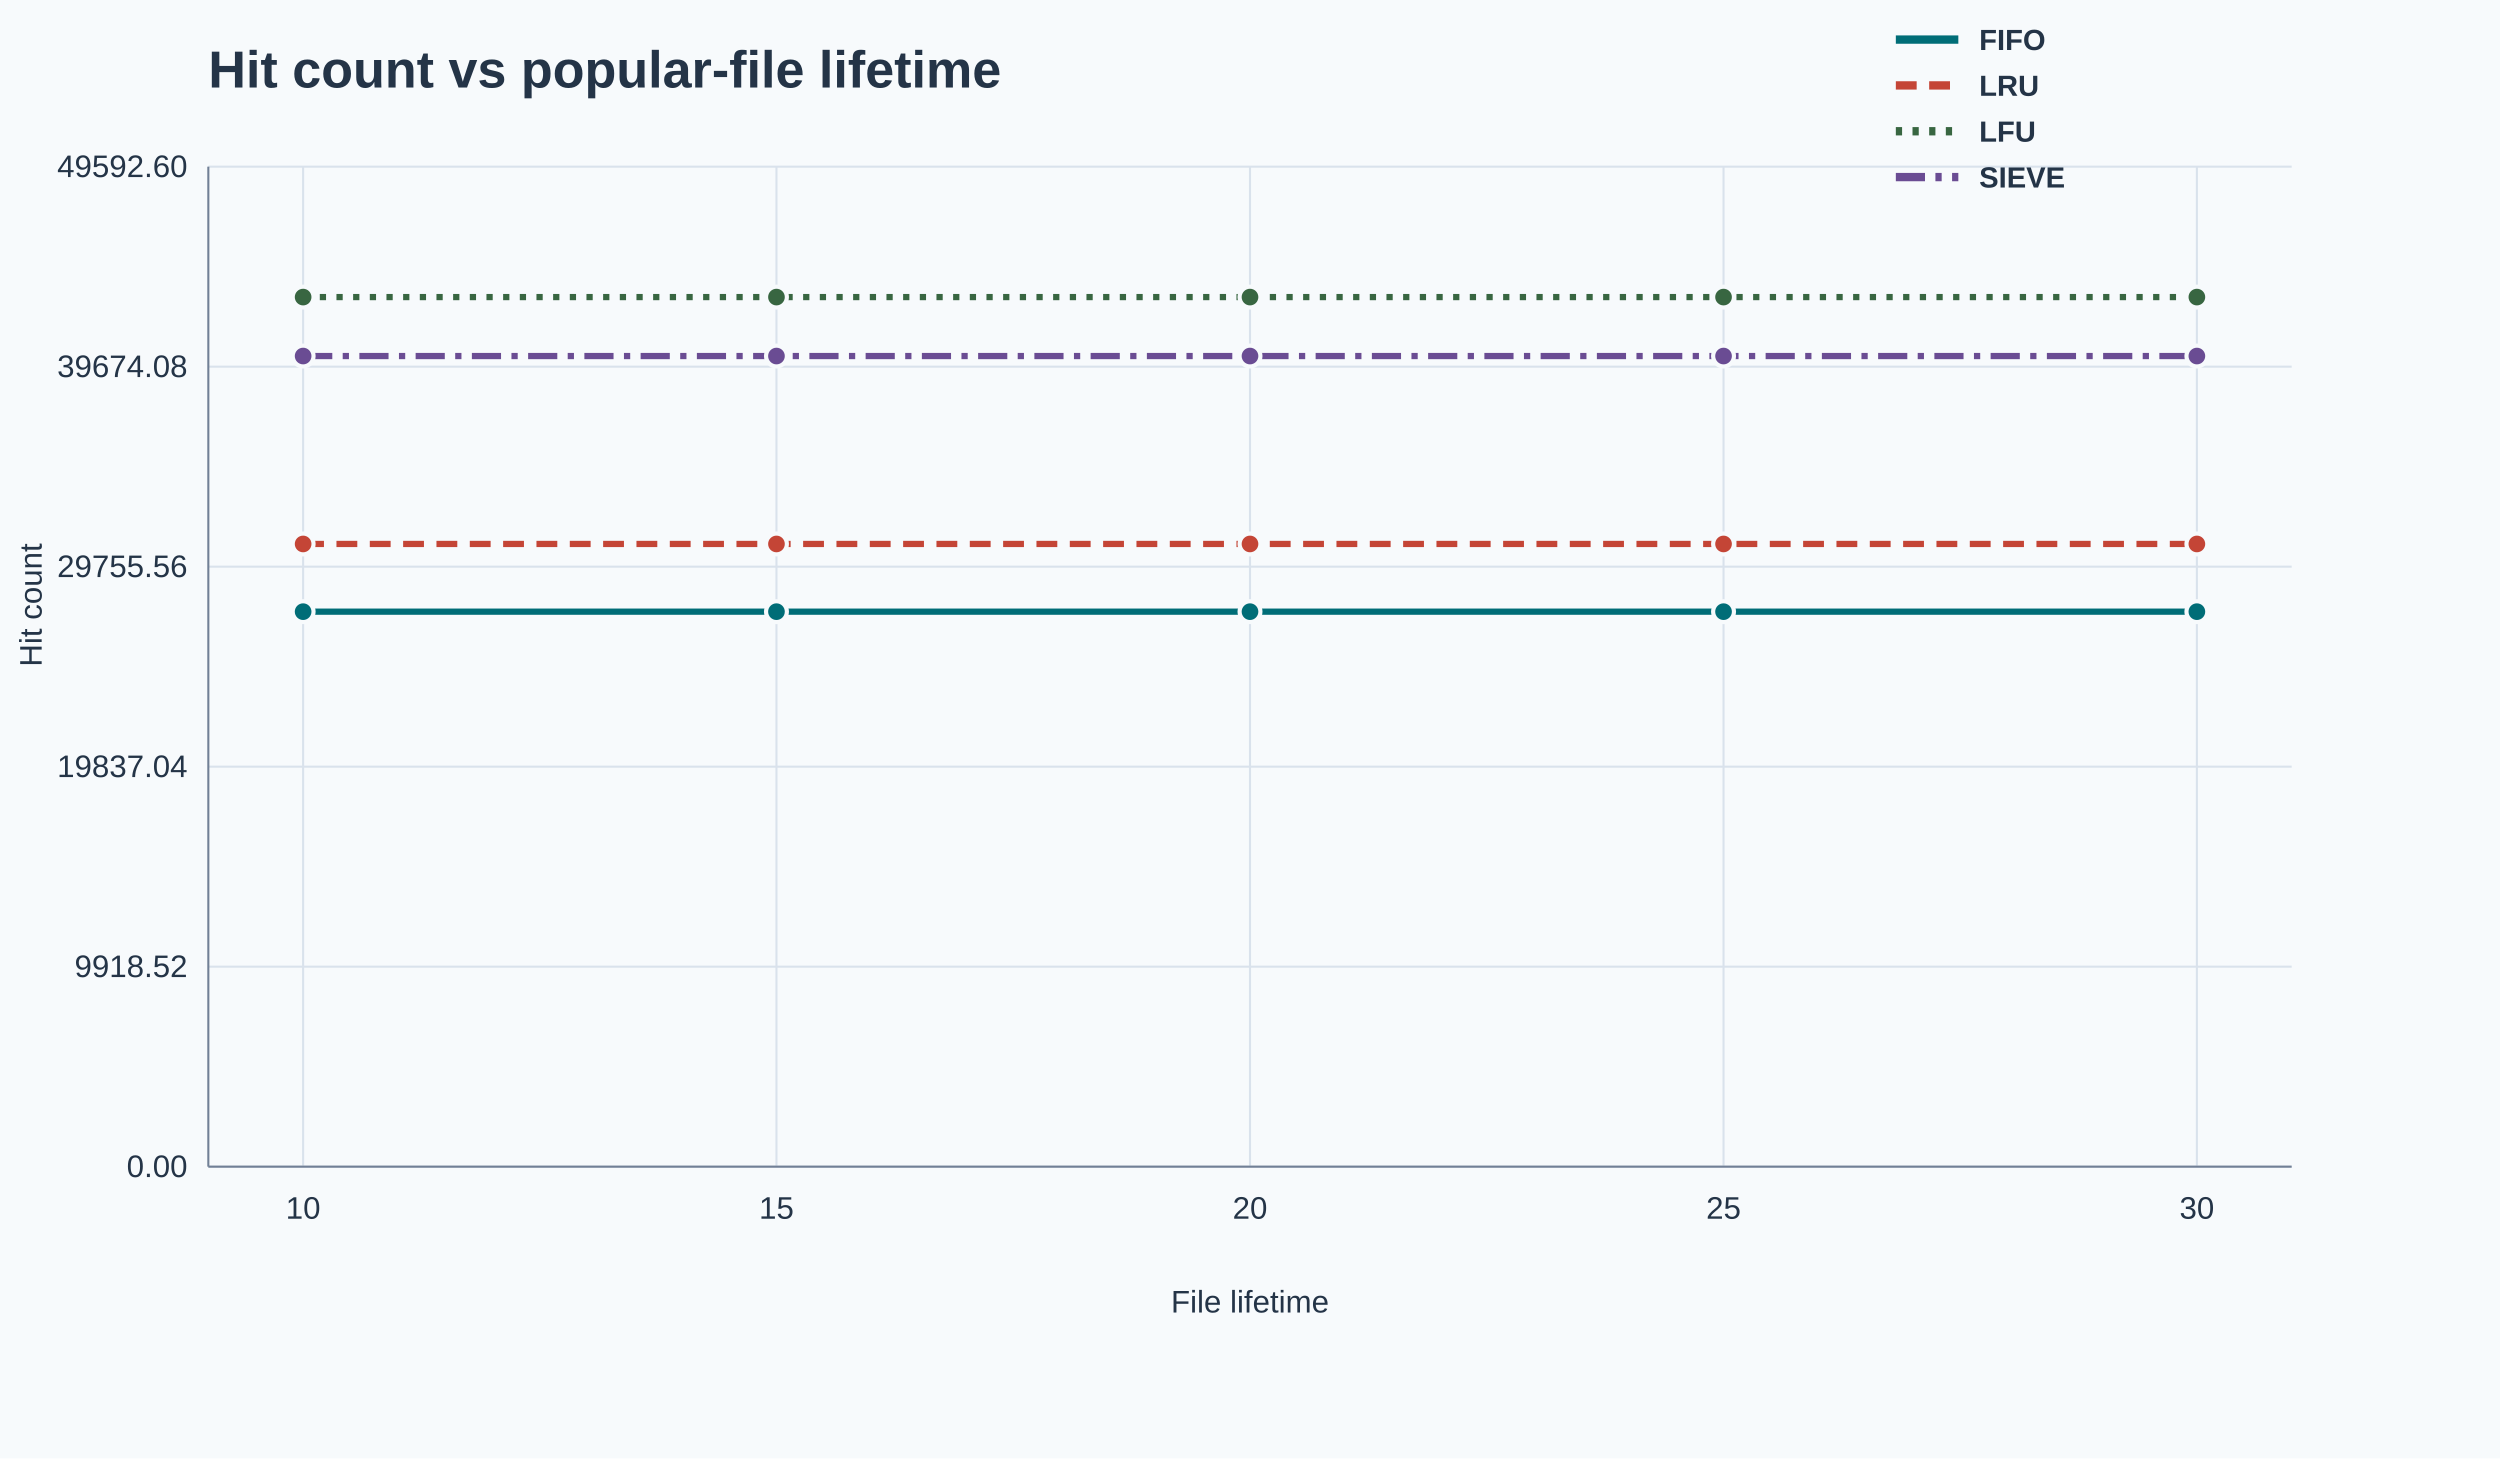
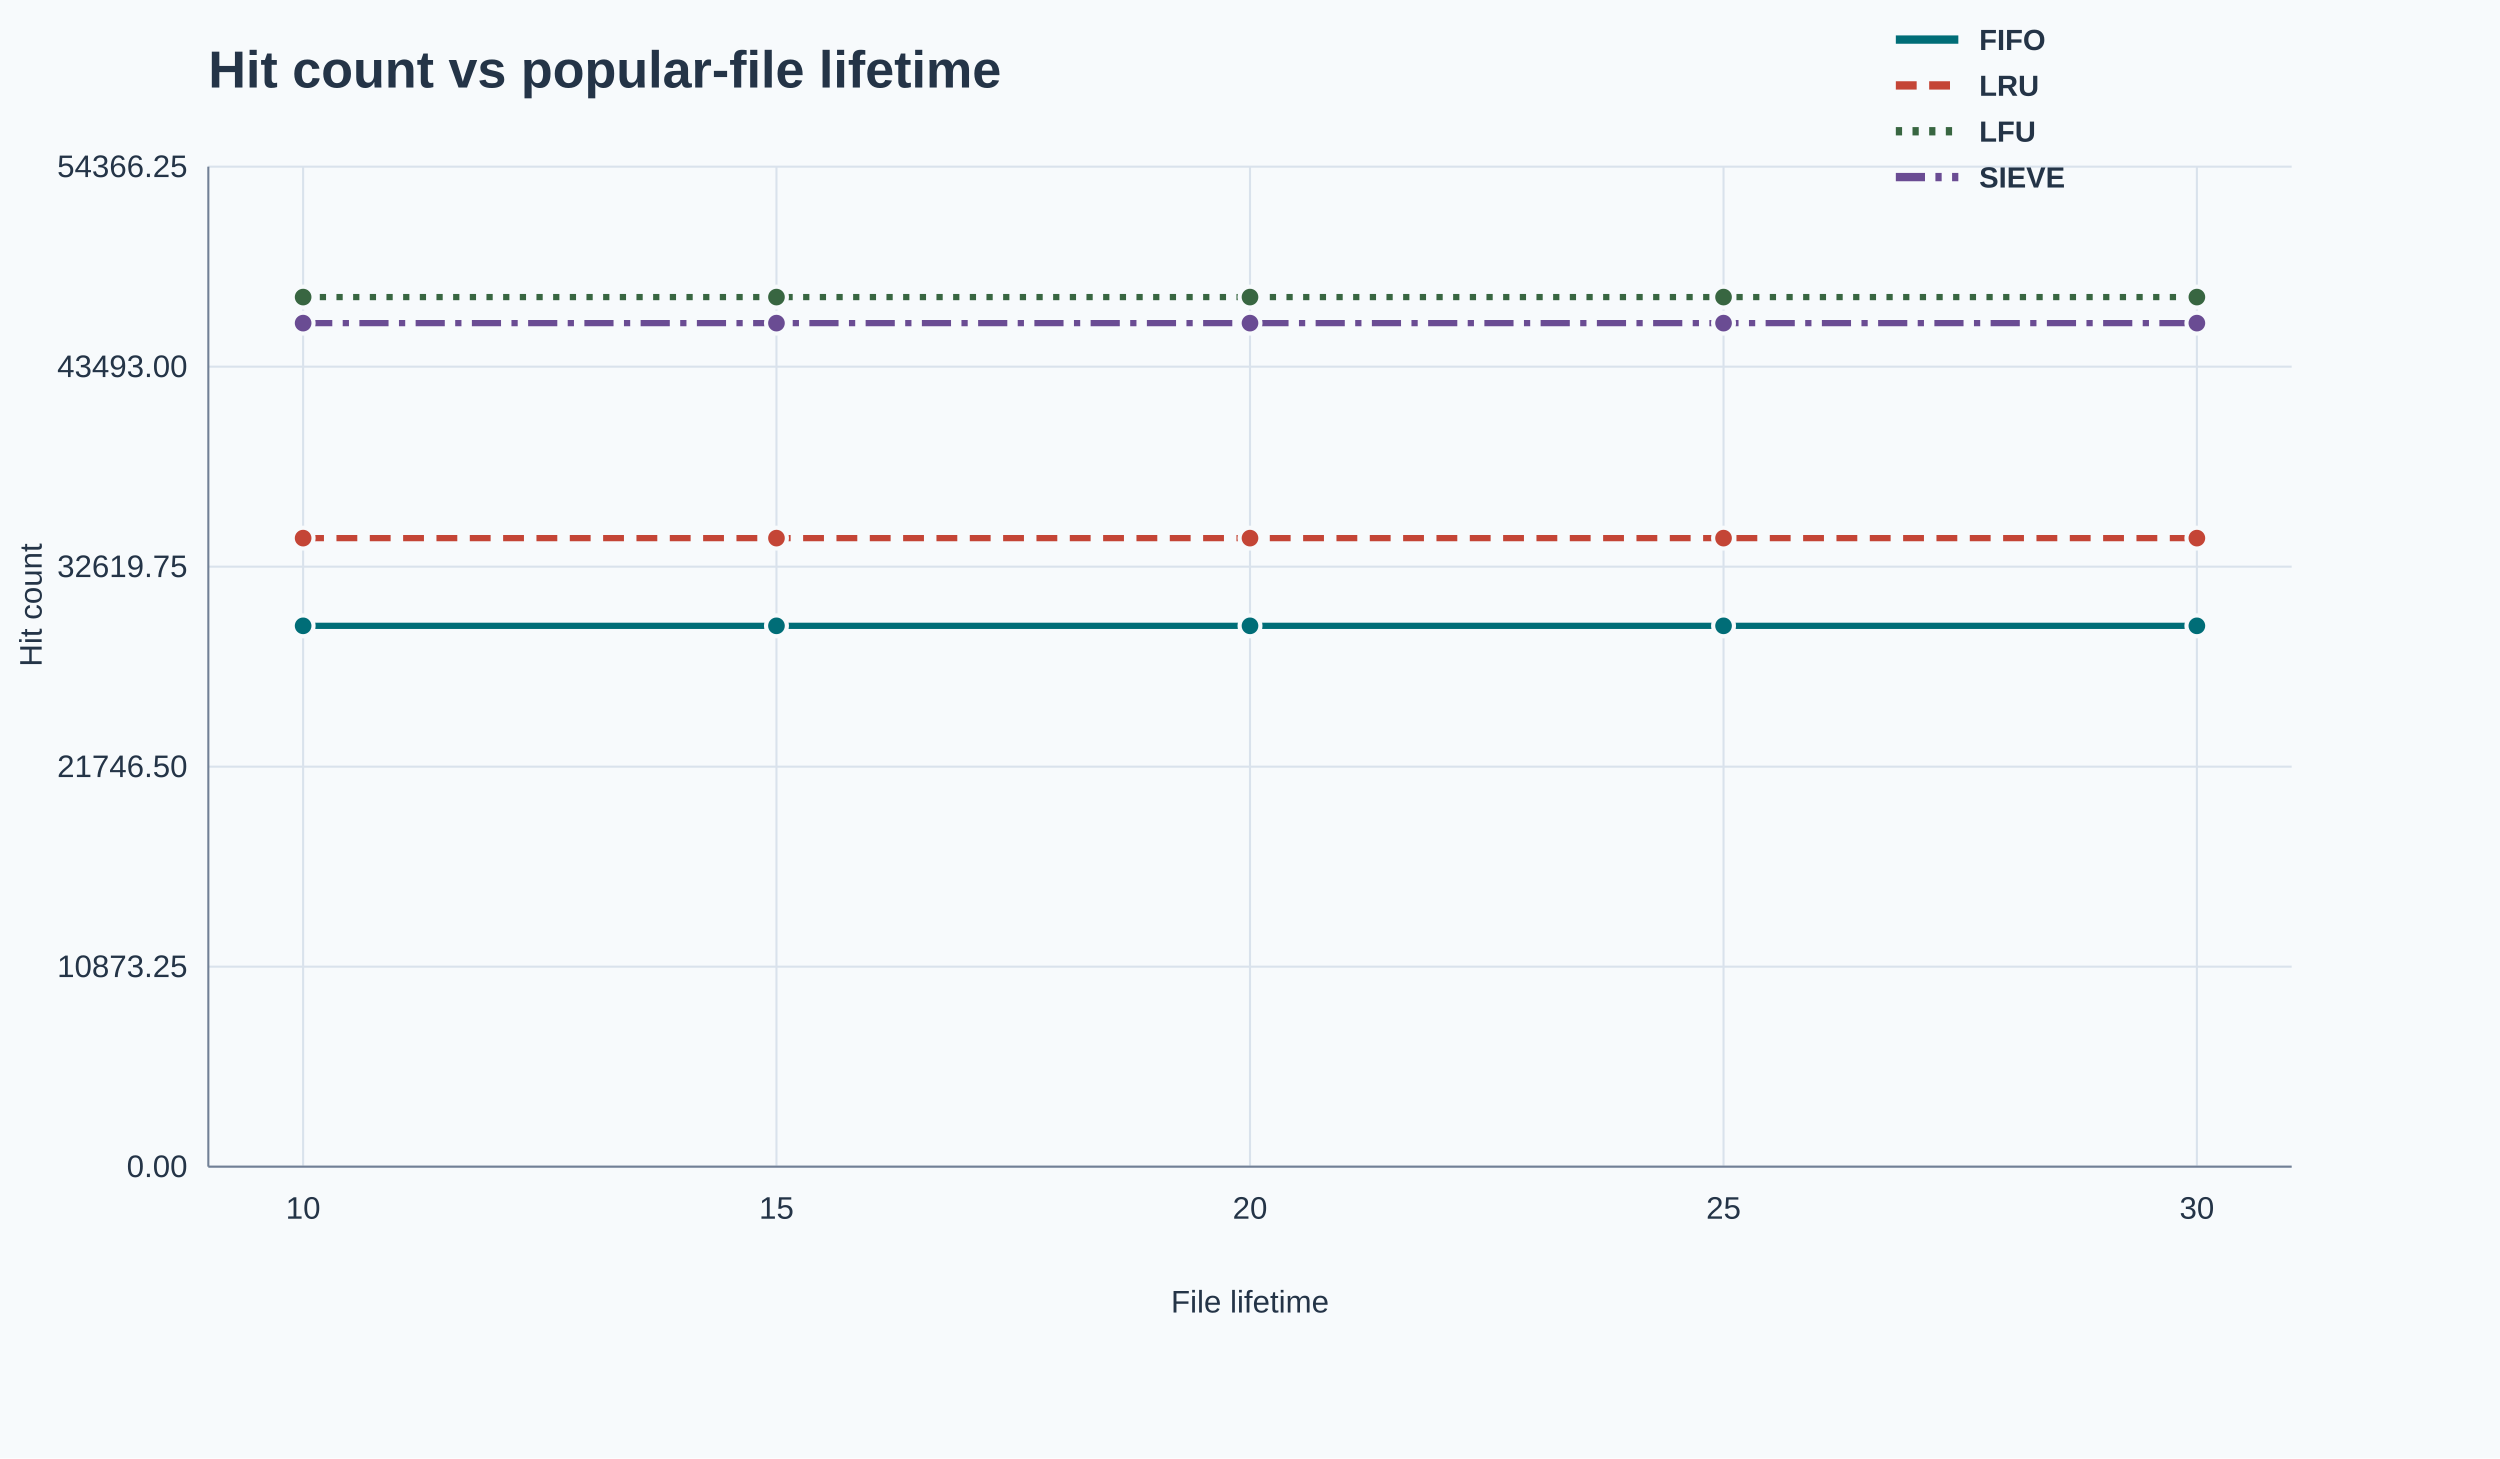
<svg xmlns="http://www.w3.org/2000/svg" width="1200" height="700" viewBox="0 0 1200 700">
  <style>text{font-family:Segoe UI,Arial,sans-serif;fill:#243447}.title{font-size:25px;font-weight:600}.label{font-size:15px}.legend{font-size:14px;font-weight:600}.grid{stroke:#d9e2ec}.axis{stroke:#718096}.line{fill:none;stroke-width:3}.point{stroke:#f7fafc;stroke-width:2}</style>
  <rect width="100%" height="100%" fill="#f7fafc" />
  <text x="100" y="42" class="title">Hit count vs popular-file lifetime</text>
  <text x="600" y="630" class="label" text-anchor="middle">File lifetime</text>
  <text x="20" y="320" class="label" transform="rotate(-90 20 320)">Hit count</text>
  <line x1="100" y1="560" x2="1100" y2="560" class="grid" />
  <text x="90" y="565" class="label" text-anchor="end">0.00</text>
  <line x1="100" y1="464" x2="1100" y2="464" class="grid" />
-   <text x="90" y="469" class="label" text-anchor="end">9918.52</text>
+   <text x="90" y="469" class="label" text-anchor="end">10873.25</text>
  <line x1="100" y1="368" x2="1100" y2="368" class="grid" />
-   <text x="90" y="373" class="label" text-anchor="end">19837.04</text>
+   <text x="90" y="373" class="label" text-anchor="end">21746.50</text>
  <line x1="100" y1="272" x2="1100" y2="272" class="grid" />
-   <text x="90" y="277" class="label" text-anchor="end">29755.56</text>
+   <text x="90" y="277" class="label" text-anchor="end">32619.75</text>
  <line x1="100" y1="176" x2="1100" y2="176" class="grid" />
-   <text x="90" y="181" class="label" text-anchor="end">39674.08</text>
+   <text x="90" y="181" class="label" text-anchor="end">43493.00</text>
  <line x1="100" y1="80" x2="1100" y2="80" class="grid" />
-   <text x="90" y="85" class="label" text-anchor="end">49592.60</text>
+   <text x="90" y="85" class="label" text-anchor="end">54366.25</text>
  <line x1="145.5" y1="80" x2="145.5" y2="560" class="grid" />
  <text x="145.5" y="585" class="label" text-anchor="middle">10</text>
  <line x1="372.7" y1="80" x2="372.7" y2="560" class="grid" />
  <text x="372.7" y="585" class="label" text-anchor="middle">15</text>
  <line x1="600.0" y1="80" x2="600.0" y2="560" class="grid" />
  <text x="600.0" y="585" class="label" text-anchor="middle">20</text>
  <line x1="827.3" y1="80" x2="827.3" y2="560" class="grid" />
  <text x="827.3" y="585" class="label" text-anchor="middle">25</text>
  <line x1="1054.5" y1="80" x2="1054.5" y2="560" class="grid" />
  <text x="1054.5" y="585" class="label" text-anchor="middle">30</text>
-   <polyline points="145.5,293.6 372.7,293.6 600.0,293.6 827.3,293.6 1054.5,293.6" class="line" stroke="#006d77" stroke-dasharray="" />
+   <polyline points="145.5,300.4 372.7,300.4 600.0,300.4 827.3,300.4 1054.5,300.4" class="line" stroke="#006d77" stroke-dasharray="" />
  <line x1="910" y1="19" x2="940" y2="19" stroke="#006d77" stroke-width="4" stroke-dasharray="" />
  <text x="950" y="24" class="legend">FIFO</text>
-   <circle cx="145.5" cy="293.6" r="5" fill="#006d77" class="point" />
-   <circle cx="372.7" cy="293.6" r="5" fill="#006d77" class="point" />
-   <circle cx="600.0" cy="293.6" r="5" fill="#006d77" class="point" />
-   <circle cx="827.3" cy="293.6" r="5" fill="#006d77" class="point" />
-   <circle cx="1054.5" cy="293.6" r="5" fill="#006d77" class="point" />
-   <polyline points="145.5,261.1 372.7,261.1 600.0,261.1 827.3,261.1 1054.5,261.1" class="line" stroke="#c44536" stroke-dasharray="10 6" />
+   <circle cx="145.5" cy="300.4" r="5" fill="#006d77" class="point" />
+   <circle cx="372.7" cy="300.4" r="5" fill="#006d77" class="point" />
+   <circle cx="600.0" cy="300.4" r="5" fill="#006d77" class="point" />
+   <circle cx="827.3" cy="300.4" r="5" fill="#006d77" class="point" />
+   <circle cx="1054.5" cy="300.4" r="5" fill="#006d77" class="point" />
+   <polyline points="145.5,258.3 372.7,258.3 600.0,258.3 827.3,258.3 1054.5,258.3" class="line" stroke="#c44536" stroke-dasharray="10 6" />
  <line x1="910" y1="41" x2="940" y2="41" stroke="#c44536" stroke-width="4" stroke-dasharray="10 6" />
  <text x="950" y="46" class="legend">LRU</text>
-   <circle cx="145.5" cy="261.1" r="5" fill="#c44536" class="point" />
-   <circle cx="372.7" cy="261.1" r="5" fill="#c44536" class="point" />
-   <circle cx="600.0" cy="261.1" r="5" fill="#c44536" class="point" />
-   <circle cx="827.3" cy="261.1" r="5" fill="#c44536" class="point" />
-   <circle cx="1054.5" cy="261.1" r="5" fill="#c44536" class="point" />
+   <circle cx="145.5" cy="258.3" r="5" fill="#c44536" class="point" />
+   <circle cx="372.7" cy="258.3" r="5" fill="#c44536" class="point" />
+   <circle cx="600.0" cy="258.3" r="5" fill="#c44536" class="point" />
+   <circle cx="827.3" cy="258.3" r="5" fill="#c44536" class="point" />
+   <circle cx="1054.5" cy="258.3" r="5" fill="#c44536" class="point" />
  <polyline points="145.5,142.6 372.7,142.6 600.0,142.6 827.3,142.6 1054.5,142.6" class="line" stroke="#386641" stroke-dasharray="3 5" />
  <line x1="910" y1="63" x2="940" y2="63" stroke="#386641" stroke-width="4" stroke-dasharray="3 5" />
  <text x="950" y="68" class="legend">LFU</text>
  <circle cx="145.5" cy="142.6" r="5" fill="#386641" class="point" />
  <circle cx="372.7" cy="142.6" r="5" fill="#386641" class="point" />
  <circle cx="600.0" cy="142.6" r="5" fill="#386641" class="point" />
  <circle cx="827.3" cy="142.6" r="5" fill="#386641" class="point" />
  <circle cx="1054.5" cy="142.6" r="5" fill="#386641" class="point" />
-   <polyline points="145.5,170.9 372.7,170.9 600.0,170.9 827.3,170.9 1054.5,170.9" class="line" stroke="#6a4c93" stroke-dasharray="14 5 3 5" />
+   <polyline points="145.5,155.1 372.7,155.1 600.0,155.1 827.3,155.1 1054.5,155.1" class="line" stroke="#6a4c93" stroke-dasharray="14 5 3 5" />
  <line x1="910" y1="85" x2="940" y2="85" stroke="#6a4c93" stroke-width="4" stroke-dasharray="14 5 3 5" />
  <text x="950" y="90" class="legend">SIEVE</text>
-   <circle cx="145.5" cy="170.9" r="5" fill="#6a4c93" class="point" />
-   <circle cx="372.7" cy="170.9" r="5" fill="#6a4c93" class="point" />
-   <circle cx="600.0" cy="170.9" r="5" fill="#6a4c93" class="point" />
-   <circle cx="827.3" cy="170.9" r="5" fill="#6a4c93" class="point" />
-   <circle cx="1054.5" cy="170.9" r="5" fill="#6a4c93" class="point" />
+   <circle cx="145.5" cy="155.1" r="5" fill="#6a4c93" class="point" />
+   <circle cx="372.7" cy="155.1" r="5" fill="#6a4c93" class="point" />
+   <circle cx="600.0" cy="155.1" r="5" fill="#6a4c93" class="point" />
+   <circle cx="827.3" cy="155.1" r="5" fill="#6a4c93" class="point" />
+   <circle cx="1054.5" cy="155.1" r="5" fill="#6a4c93" class="point" />
  <line x1="100" y1="80" x2="100" y2="560" class="axis" />
  <line x1="100" y1="560" x2="1100" y2="560" class="axis" />
</svg>
